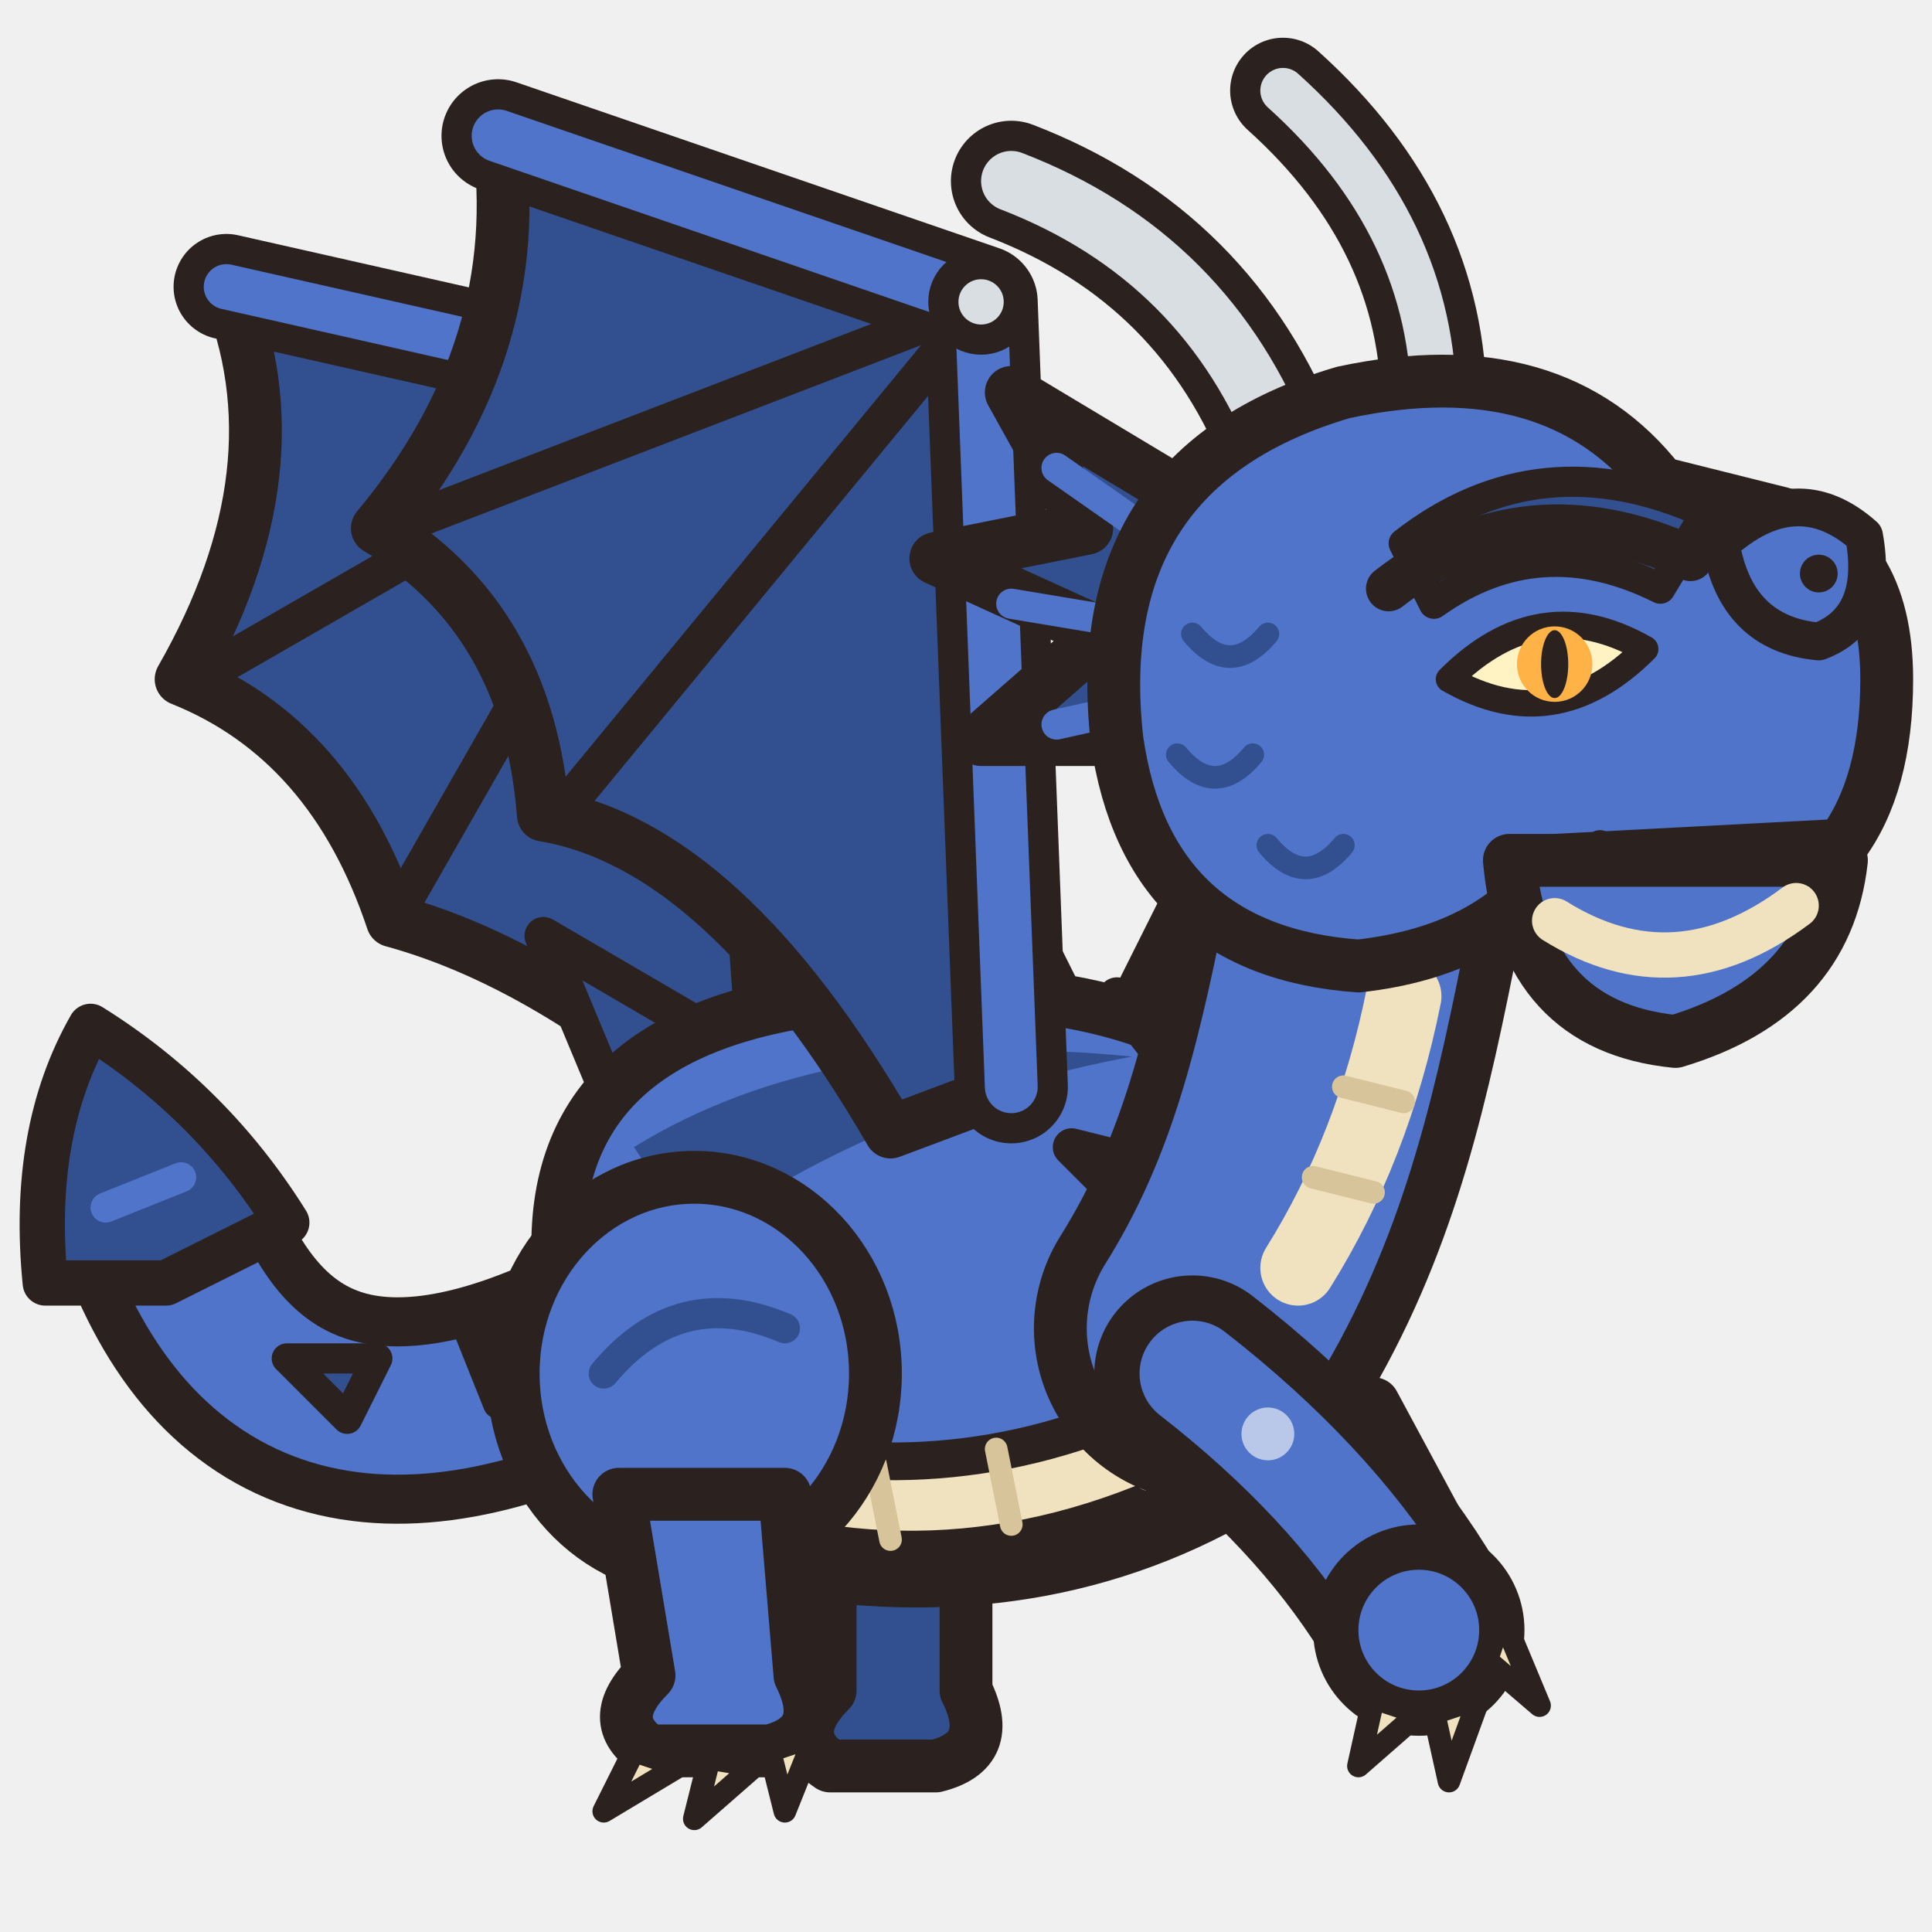
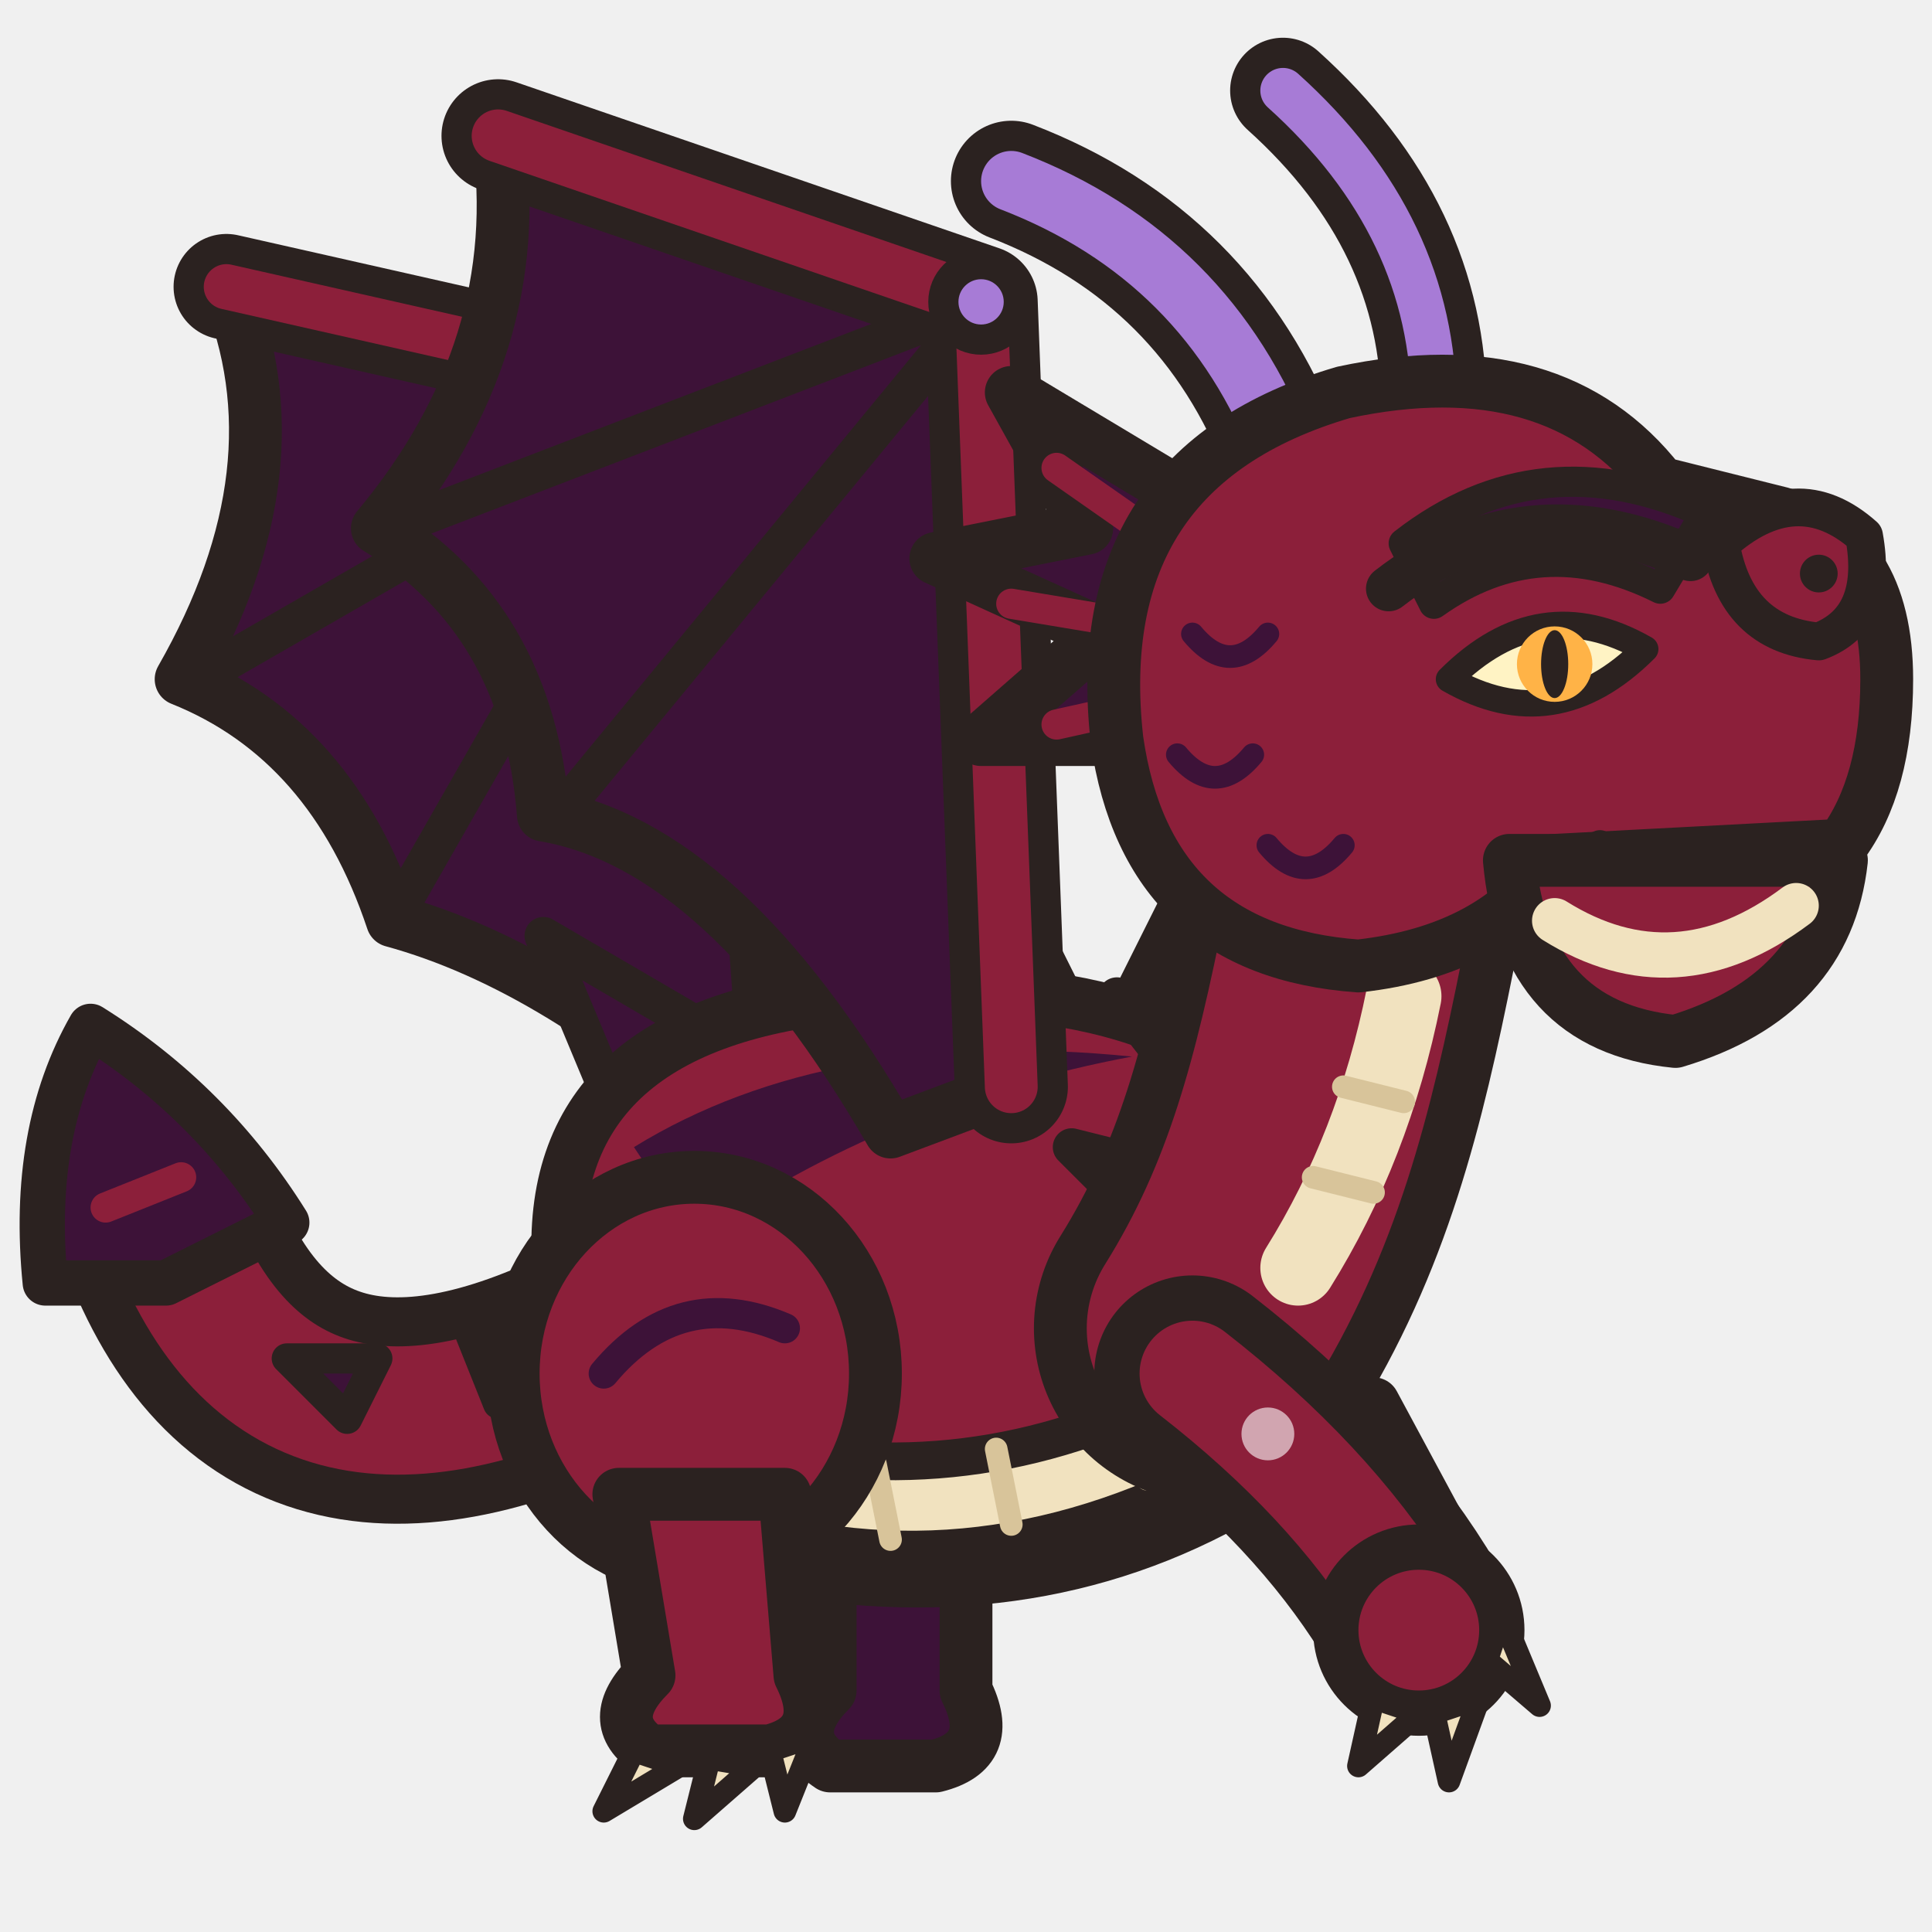
<svg xmlns="http://www.w3.org/2000/svg" viewBox="0 0 256 256" width="256" height="256">
  <g stroke="#2b2220" stroke-width="7" stroke-linejoin="round" stroke-linecap="round">
-     <path d="M118 142 L92 52 L30 38 Q40 62 24 90 Q44 98 52 122 Q74 128 98 150 Z" fill="#32508f" />
+     <path d="M118 142 L92 52 L30 38 Q40 62 24 90 Q44 98 52 122 Q74 128 98 150 Z" fill="#3d1238" />
    <path d="M92 52 L26 90 M92 52 L52 122" fill="none" stroke-width="5" />
    <path d="M118 142 L92 52 L30 38" fill="none" stroke-width="14" />
-     <path d="M118 142 L92 52 L30 38" fill="none" stroke="#4f74c9" stroke-width="6" />
-     <path d="M110 196 L128 196 L128 224 Q132 232 124 234 L110 234 Q104 230 110 224 Z" fill="#32508f" />
-     <path d="M166 186 L182 186 L196 212 Q200 220 192 222 L180 222 Q176 218 180 212 Z" fill="#32508f" />
+     <path d="M118 142 L92 52 L30 38" fill="none" stroke="#8c1f3a" stroke-width="6" />
+     <path d="M110 196 L128 196 L128 224 Q132 232 124 234 L110 234 Q104 230 110 224 Z" fill="#3d1238" />
+     <path d="M166 186 L182 186 L196 212 Q200 220 192 222 L180 222 Q176 218 180 212 Z" fill="#3d1238" />
    <path d="M86 176 Q40 202 24 166" fill="none" stroke-width="30" />
-     <path d="M86 176 Q40 202 24 166" fill="none" stroke="#4f74c9" stroke-width="17" />
-     <path d="M66 186 L62 176 L72 180 Z M46 188 L38 180 L50 180 Z" fill="#32508f" stroke-width="4" />
-     <path d="M22 170 L6 170 Q4 150 12 136 Q28 146 38 162 Z" fill="#32508f" stroke-width="6" />
-     <path d="M14 160 L24 156" fill="none" stroke="#4f74c9" stroke-width="4" />
-     <path d="M82 148 L72 124 L96 138 Z M100 138 L98 110 L118 132 Z M122 134 L128 106 L142 134 Z M146 140 L158 116 L162 146 Z" fill="#32508f" stroke-width="5" />
-     <path d="M74 168 Q72 136 112 132 Q156 128 172 150 Q184 176 168 196 Q140 214 104 208 Q76 200 74 168 Z" fill="#4f74c9" />
-     <path d="M84 152 Q110 136 150 140 Q118 146 92 164 Z" fill="#32508f" stroke="none" />
+     <path d="M86 176 Q40 202 24 166" fill="none" stroke="#8c1f3a" stroke-width="17" />
+     <path d="M66 186 L62 176 L72 180 Z M46 188 L38 180 L50 180 Z" fill="#3d1238" stroke-width="4" />
+     <path d="M22 170 L6 170 Q4 150 12 136 Q28 146 38 162 Z" fill="#3d1238" stroke-width="6" />
+     <path d="M14 160 L24 156" fill="none" stroke="#8c1f3a" stroke-width="4" />
+     <path d="M82 148 L72 124 L96 138 Z M100 138 L98 110 L118 132 Z M122 134 L128 106 L142 134 Z M146 140 L158 116 L162 146 Z" fill="#3d1238" stroke-width="5" />
+     <path d="M74 168 Q72 136 112 132 Q156 128 172 150 Q184 176 168 196 Q140 214 104 208 Q76 200 74 168 Z" fill="#8c1f3a" />
+     <path d="M84 152 Q110 136 150 140 Q118 146 92 164 Z" fill="#3d1238" stroke="none" />
    <path d="M98 202 Q132 212 166 192 Q168 182 160 182 Q132 198 102 192 Z" fill="#f1e2bf" stroke-width="5" />
    <path d="M116 194 L118 204 M132 192 L134 202 M148 186 L152 196" fill="none" stroke="#d8c49a" stroke-width="3" />
-     <ellipse cx="92" cy="182" rx="24" ry="26" fill="#4f74c9" />
-     <path d="M80 182 Q90 170 104 176" fill="none" stroke="#32508f" stroke-width="4" />
-     <path d="M82 198 L104 198 L106 222 Q110 230 102 232 L86 232 Q80 228 86 222 Z" fill="#4f74c9" />
+     <ellipse cx="92" cy="182" rx="24" ry="26" fill="#8c1f3a" />
+     <path d="M80 182 Q90 170 104 176" fill="none" stroke="#3d1238" stroke-width="4" />
+     <path d="M82 198 L104 198 L106 222 Q110 230 102 232 L86 232 Q80 228 86 222 Z" fill="#8c1f3a" />
    <path d="M84 232 L80 240 L90 234 Z M94 233 L92 241 L100 234 Z M102 232 L104 240 L108 230 Z" fill="#f1e2bf" stroke-width="3" />
-     <path d="M134 144 L130 40 L66 18 Q70 46 50 70 Q70 82 72 108 Q96 112 118 150 Z" fill="#32508f" />
+     <path d="M134 144 L130 40 L66 18 Q70 46 50 70 Q70 82 72 108 Q96 112 118 150 Z" fill="#3d1238" />
    <path d="M130 40 L52 70 M130 40 L74 108" fill="none" stroke-width="5" />
    <path d="M134 144 L130 40 L66 18" fill="none" stroke-width="15" />
-     <path d="M134 144 L130 40 L66 18" fill="none" stroke="#4f74c9" stroke-width="7" />
-     <circle cx="130" cy="40" r="5" fill="#d9dee3" stroke-width="4" />
-     <path d="M158 156 L142 152 L156 166 Z M162 140 L148 132 L162 150 Z" fill="#32508f" stroke-width="5" />
+     <path d="M134 144 L130 40 L66 18" fill="none" stroke="#8c1f3a" stroke-width="7" />
+     <circle cx="130" cy="40" r="5" fill="#a77bd6" stroke-width="4" />
+     <path d="M158 156 L142 152 L156 166 Z M162 140 L148 132 L162 150 Z" fill="#3d1238" stroke-width="5" />
    <path d="M160 176 C170 160 174 144 178 124" fill="none" stroke-width="46" />
-     <path d="M160 176 C170 160 174 144 178 124" fill="none" stroke="#4f74c9" stroke-width="32" />
+     <path d="M160 176 C170 160 174 144 178 124" fill="none" stroke="#8c1f3a" stroke-width="32" />
    <path d="M172 168 Q182 152 186 132" fill="none" stroke="#f1e2bf" stroke-width="10" />
    <path d="M174 156 L182 158 M178 144 L186 146" fill="none" stroke="#d8c49a" stroke-width="3" />
    <path d="M158 182 Q176 196 186 212" fill="none" stroke-width="26" />
-     <path d="M158 182 Q176 196 186 212" fill="none" stroke="#4f74c9" stroke-width="14" />
-     <circle cx="188" cy="216" r="11" fill="#4f74c9" stroke-width="6" />
+     <path d="M158 182 Q176 196 186 212" fill="none" stroke="#8c1f3a" stroke-width="14" />
+     <circle cx="188" cy="216" r="11" fill="#8c1f3a" stroke-width="6" />
    <path d="M182 225 L180 234 L188 227 Z M190 227 L192 236 L196 225 Z M197 220 L204 226 L199 214 Z" fill="#f1e2bf" stroke-width="3" />
  </g>
  <circle cx="168" cy="190" r="3.5" fill="#fff" opacity="0.6" />
  <g stroke="#2b2220" stroke-width="7" stroke-linejoin="round" stroke-linecap="round">
-     <path d="M164 70 L134 52 L144 70 L124 74 L146 84 L130 98 L162 98 Z" fill="#32508f" />
-     <path d="M160 76 L140 62 M158 84 L134 80 M158 92 L140 96" fill="none" stroke="#4f74c9" stroke-width="4" />
+     <path d="M164 70 L134 52 L144 70 L124 74 L146 84 L130 98 L162 98 Z" fill="#3d1238" />
+     <path d="M160 76 L140 62 M158 84 L134 80 M158 92 L140 96" fill="none" stroke="#8c1f3a" stroke-width="4" />
    <path d="M170 60 Q160 34 134 24" fill="none" stroke-width="16" />
-     <path d="M170 60 Q160 34 134 24" fill="none" stroke="#d9dee3" stroke-width="8" />
+     <path d="M170 60 Q160 34 134 24" fill="none" stroke="#a77bd6" stroke-width="8" />
    <path d="M190 54 Q190 30 170 12" fill="none" stroke-width="14" />
-     <path d="M190 54 Q190 30 170 12" fill="none" stroke="#d9dee3" stroke-width="6" />
+     <path d="M190 54 Q190 30 170 12" fill="none" stroke="#a77bd6" stroke-width="6" />
    <path d="M204 116 L206 98 Q224 90 240 94 L242 116 Z" fill="#3a2e28" stroke="none" />
    <path d="M210 112 Q224 104 236 110" fill="none" stroke="#f09a88" stroke-width="7" />
-     <path d="M148 98 Q144 62 178 52 Q206 46 220 64 L236 68 Q250 72 250 90 Q250 104 244 112 L206 114 Q198 126 180 128 Q152 126 148 98 Z" fill="#4f74c9" />
-     <path d="M186 72 Q204 58 226 68 L220 78 Q204 70 190 80 Z" fill="#32508f" stroke-width="4" />
-     <path d="M228 72 Q238 63 247 71 Q249 82 241 85 Q230 84 228 72 Z" fill="#4f74c9" stroke-width="5" />
+     <path d="M148 98 Q144 62 178 52 Q206 46 220 64 L236 68 Q250 72 250 90 Q250 104 244 112 L206 114 Q198 126 180 128 Q152 126 148 98 Z" fill="#8c1f3a" />
+     <path d="M186 72 Q204 58 226 68 L220 78 Q204 70 190 80 Z" fill="#3d1238" stroke-width="4" />
+     <path d="M228 72 Q238 63 247 71 Q249 82 241 85 Q230 84 228 72 Z" fill="#8c1f3a" stroke-width="5" />
    <circle cx="241" cy="76" r="2.5" fill="#2b2220" stroke="none" />
-     <path d="M158 84 q5 6 10 0 M156 100 q5 6 10 0 M168 112 q5 6 10 0" fill="none" stroke="#32508f" stroke-width="3" />
+     <path d="M158 84 q5 6 10 0 M156 100 q5 6 10 0 M168 112 q5 6 10 0" fill="none" stroke="#3d1238" stroke-width="3" />
    <path d="M212 112 L215 122 L219 112 M226 112 L229 121 L233 112 M236 112 L239 120 L242 112" fill="#f1e2bf" stroke-width="4" />
-     <path d="M200 114 L244 114 Q242 132 222 138 Q202 136 200 114 Z" fill="#4f74c9" />
+     <path d="M200 114 L244 114 Q242 132 222 138 Q202 136 200 114 Z" fill="#8c1f3a" />
    <path d="M206 122 Q222 132 238 120" fill="none" stroke="#f1e2bf" stroke-width="6" />
  </g>
  <path d="M184 78 Q202 64 224 74" fill="none" stroke="#2b2220" stroke-width="6" stroke-linecap="round" />
  <path d="M192 90 Q204 78 218 86 Q206 98 192 90 Z" fill="#fff3c4" stroke="#2b2220" stroke-width="3.5" stroke-linejoin="round" />
  <circle cx="206" cy="88" r="5" fill="#ffb347" />
  <ellipse cx="206" cy="88" rx="1.8" ry="4.5" fill="#2b2220" />
</svg>
